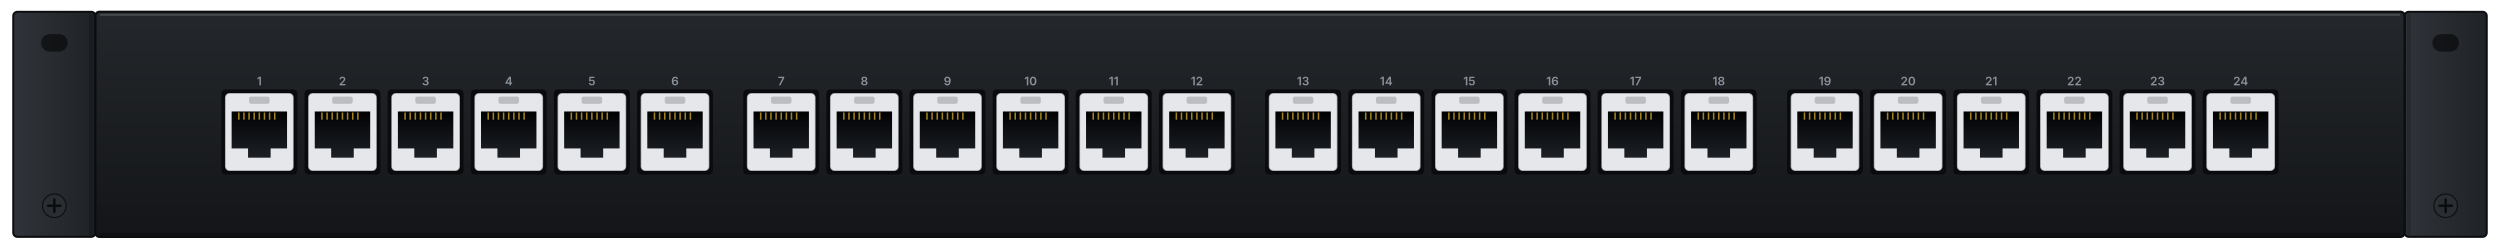
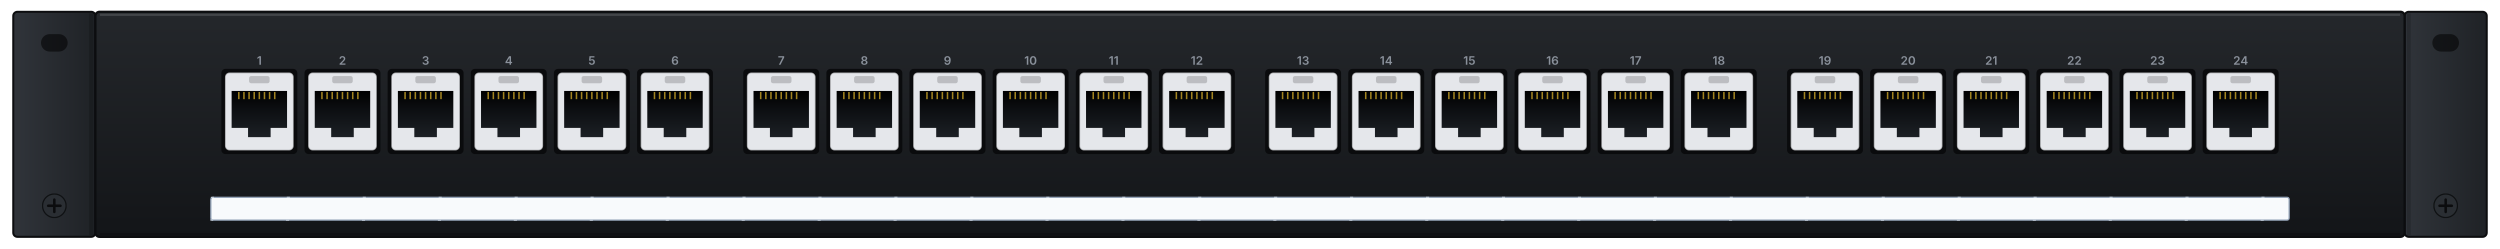
<svg xmlns="http://www.w3.org/2000/svg" viewBox="-2 -2 486 48.45" width="1458" height="145">
  <defs>
    <linearGradient id="rp-bezel-unifi-silver" x1="0" y1="0" x2="0" y2="1">
      <stop offset="0" stop-color="#eceff2" />
      <stop offset="1" stop-color="#cfd4d9" />
    </linearGradient>
    <linearGradient id="rp-ear-unifi-silver" x1="0" y1="0" x2="1" y2="0">
      <stop offset="0" stop-color="#dfe3e7" />
      <stop offset="1" stop-color="#c3c9ce" />
    </linearGradient>
    <linearGradient id="rp-tray-unifi-silver" x1="0" y1="0" x2="0" y2="1">
      <stop offset="0" stop-color="#c9ced3" />
      <stop offset="1" stop-color="#aeb4ba" />
    </linearGradient>
    <linearGradient id="rp-bezel-unifi-black" x1="0" y1="0" x2="0" y2="1">
      <stop offset="0" stop-color="#2f3338" />
      <stop offset="1" stop-color="#1d2024" />
    </linearGradient>
    <linearGradient id="rp-ear-unifi-black" x1="0" y1="0" x2="1" y2="0">
      <stop offset="0" stop-color="#30343a" />
      <stop offset="1" stop-color="#1f2226" />
    </linearGradient>
    <linearGradient id="rp-tray-unifi-black" x1="0" y1="0" x2="0" y2="1">
      <stop offset="0" stop-color="#2a2e33" />
      <stop offset="1" stop-color="#1c1f23" />
    </linearGradient>
    <linearGradient id="rp-bezel-unifi-white" x1="0" y1="0" x2="0" y2="1">
      <stop offset="0" stop-color="#fbfbfc" />
      <stop offset="1" stop-color="#e7eaed" />
    </linearGradient>
    <linearGradient id="rp-ear-unifi-white" x1="0" y1="0" x2="1" y2="0">
      <stop offset="0" stop-color="#f1f3f5" />
      <stop offset="1" stop-color="#dde1e5" />
    </linearGradient>
    <linearGradient id="rp-tray-unifi-white" x1="0" y1="0" x2="0" y2="1">
      <stop offset="0" stop-color="#c9ced3" />
      <stop offset="1" stop-color="#aeb4ba" />
    </linearGradient>
    <linearGradient id="rp-bezel-dell-bezel" x1="0" y1="0" x2="0" y2="1">
      <stop offset="0" stop-color="#26292d" />
      <stop offset="1" stop-color="#121416" />
    </linearGradient>
    <linearGradient id="rp-ear-dell-bezel" x1="0" y1="0" x2="1" y2="0">
      <stop offset="0" stop-color="#30343a" />
      <stop offset="1" stop-color="#1f2226" />
    </linearGradient>
    <linearGradient id="rp-tray-dell-bezel" x1="0" y1="0" x2="0" y2="1">
      <stop offset="0" stop-color="#2b2f34" />
      <stop offset="1" stop-color="#16181b" />
    </linearGradient>
    <linearGradient id="rp-bezel-hpe" x1="0" y1="0" x2="0" y2="1">
      <stop offset="0" stop-color="#3a3f45" />
      <stop offset="1" stop-color="#25292d" />
    </linearGradient>
    <linearGradient id="rp-ear-hpe" x1="0" y1="0" x2="1" y2="0">
      <stop offset="0" stop-color="#30343a" />
      <stop offset="1" stop-color="#1f2226" />
    </linearGradient>
    <linearGradient id="rp-tray-hpe" x1="0" y1="0" x2="0" y2="1">
      <stop offset="0" stop-color="#34393f" />
      <stop offset="1" stop-color="#212428" />
    </linearGradient>
    <linearGradient id="rp-bezel-synology" x1="0" y1="0" x2="0" y2="1">
      <stop offset="0" stop-color="#4a4f55" />
      <stop offset="1" stop-color="#33373c" />
    </linearGradient>
    <linearGradient id="rp-ear-synology" x1="0" y1="0" x2="1" y2="0">
      <stop offset="0" stop-color="#30343a" />
      <stop offset="1" stop-color="#1f2226" />
    </linearGradient>
    <linearGradient id="rp-tray-synology" x1="0" y1="0" x2="0" y2="1">
      <stop offset="0" stop-color="#3a3e43" />
      <stop offset="1" stop-color="#26292d" />
    </linearGradient>
    <linearGradient id="rp-bezel-mikrotik" x1="0" y1="0" x2="0" y2="1">
      <stop offset="0" stop-color="#e4e6e8" />
      <stop offset="1" stop-color="#c4c8cc" />
    </linearGradient>
    <linearGradient id="rp-ear-mikrotik" x1="0" y1="0" x2="1" y2="0">
      <stop offset="0" stop-color="#dfe3e7" />
      <stop offset="1" stop-color="#c3c9ce" />
    </linearGradient>
    <linearGradient id="rp-tray-mikrotik" x1="0" y1="0" x2="0" y2="1">
      <stop offset="0" stop-color="#c9ced3" />
      <stop offset="1" stop-color="#aeb4ba" />
    </linearGradient>
    <linearGradient id="rp-bezel-generic-black" x1="0" y1="0" x2="0" y2="1">
      <stop offset="0" stop-color="#2c3036" />
      <stop offset="1" stop-color="#1b1e22" />
    </linearGradient>
    <linearGradient id="rp-ear-generic-black" x1="0" y1="0" x2="1" y2="0">
      <stop offset="0" stop-color="#30343a" />
      <stop offset="1" stop-color="#1f2226" />
    </linearGradient>
    <linearGradient id="rp-tray-generic-black" x1="0" y1="0" x2="0" y2="1">
      <stop offset="0" stop-color="#2a2e33" />
      <stop offset="1" stop-color="#1c1f23" />
    </linearGradient>
    <linearGradient id="rp-bezel-generic-silver" x1="0" y1="0" x2="0" y2="1">
      <stop offset="0" stop-color="#eceff2" />
      <stop offset="1" stop-color="#cfd4d9" />
    </linearGradient>
    <linearGradient id="rp-ear-generic-silver" x1="0" y1="0" x2="1" y2="0">
      <stop offset="0" stop-color="#dfe3e7" />
      <stop offset="1" stop-color="#c3c9ce" />
    </linearGradient>
    <linearGradient id="rp-tray-generic-silver" x1="0" y1="0" x2="0" y2="1">
      <stop offset="0" stop-color="#c9ced3" />
      <stop offset="1" stop-color="#aeb4ba" />
    </linearGradient>
    <linearGradient id="rp-bezel-patch-panel" x1="0" y1="0" x2="0" y2="1">
      <stop offset="0" stop-color="#24272b" />
      <stop offset="1" stop-color="#131518" />
    </linearGradient>
    <linearGradient id="rp-ear-patch-panel" x1="0" y1="0" x2="1" y2="0">
      <stop offset="0" stop-color="#30343a" />
      <stop offset="1" stop-color="#1f2226" />
    </linearGradient>
    <linearGradient id="rp-tray-patch-panel" x1="0" y1="0" x2="0" y2="1">
      <stop offset="0" stop-color="#2a2e33" />
      <stop offset="1" stop-color="#1c1f23" />
    </linearGradient>
    <linearGradient id="rp-bezel-brush-panel" x1="0" y1="0" x2="0" y2="1">
      <stop offset="0" stop-color="#24272b" />
      <stop offset="1" stop-color="#131518" />
    </linearGradient>
    <linearGradient id="rp-ear-brush-panel" x1="0" y1="0" x2="1" y2="0">
      <stop offset="0" stop-color="#30343a" />
      <stop offset="1" stop-color="#1f2226" />
    </linearGradient>
    <linearGradient id="rp-tray-brush-panel" x1="0" y1="0" x2="0" y2="1">
      <stop offset="0" stop-color="#2a2e33" />
      <stop offset="1" stop-color="#1c1f23" />
    </linearGradient>
    <linearGradient id="rp-bezel-shelf" x1="0" y1="0" x2="0" y2="1">
      <stop offset="0" stop-color="#3a3f45" />
      <stop offset="1" stop-color="#24282d" />
    </linearGradient>
    <linearGradient id="rp-ear-shelf" x1="0" y1="0" x2="1" y2="0">
      <stop offset="0" stop-color="#30343a" />
      <stop offset="1" stop-color="#1f2226" />
    </linearGradient>
    <linearGradient id="rp-tray-shelf" x1="0" y1="0" x2="0" y2="1">
      <stop offset="0" stop-color="#2a2e33" />
      <stop offset="1" stop-color="#1c1f23" />
    </linearGradient>
    <linearGradient id="rp-bezel-pdu" x1="0" y1="0" x2="0" y2="1">
      <stop offset="0" stop-color="#2a2d31" />
      <stop offset="1" stop-color="#17191c" />
    </linearGradient>
    <linearGradient id="rp-ear-pdu" x1="0" y1="0" x2="1" y2="0">
      <stop offset="0" stop-color="#30343a" />
      <stop offset="1" stop-color="#1f2226" />
    </linearGradient>
    <linearGradient id="rp-tray-pdu" x1="0" y1="0" x2="0" y2="1">
      <stop offset="0" stop-color="#2a2e33" />
      <stop offset="1" stop-color="#1c1f23" />
    </linearGradient>
    <linearGradient id="rp-bezel-ups" x1="0" y1="0" x2="0" y2="1">
      <stop offset="0" stop-color="#31353a" />
      <stop offset="1" stop-color="#1d2024" />
    </linearGradient>
    <linearGradient id="rp-ear-ups" x1="0" y1="0" x2="1" y2="0">
      <stop offset="0" stop-color="#30343a" />
      <stop offset="1" stop-color="#1f2226" />
    </linearGradient>
    <linearGradient id="rp-tray-ups" x1="0" y1="0" x2="0" y2="1">
      <stop offset="0" stop-color="#2a2e33" />
      <stop offset="1" stop-color="#1c1f23" />
    </linearGradient>
    <linearGradient id="rp-bezel-rpi-case" x1="0" y1="0" x2="0" y2="1">
      <stop offset="0" stop-color="#d9264f" />
      <stop offset="1" stop-color="#b5163c" />
    </linearGradient>
    <linearGradient id="rp-ear-rpi-case" x1="0" y1="0" x2="1" y2="0">
      <stop offset="0" stop-color="#dfe3e7" />
      <stop offset="1" stop-color="#c3c9ce" />
    </linearGradient>
    <linearGradient id="rp-tray-rpi-case" x1="0" y1="0" x2="0" y2="1">
      <stop offset="0" stop-color="#c9ced3" />
      <stop offset="1" stop-color="#aeb4ba" />
    </linearGradient>
    <linearGradient id="rp-metal" x1="0" y1="0" x2="0" y2="1">
      <stop offset="0" stop-color="#eef1f4" />
      <stop offset="0.45" stop-color="#b7bdc4" />
      <stop offset="1" stop-color="#8a9198" />
    </linearGradient>
    <linearGradient id="rp-metal-dark" x1="0" y1="0" x2="0" y2="1">
      <stop offset="0" stop-color="#9aa1a8" />
      <stop offset="1" stop-color="#5d646b" />
    </linearGradient>
    <linearGradient id="rp-hole" x1="0" y1="0" x2="0" y2="1">
      <stop offset="0" stop-color="#000000" />
      <stop offset="0.35" stop-color="#0b0d10" />
      <stop offset="1" stop-color="#1c2025" />
    </linearGradient>
    <linearGradient id="rp-screen" x1="0" y1="0" x2="1" y2="1">
      <stop offset="0" stop-color="#141a22" />
      <stop offset="1" stop-color="#05070a" />
    </linearGradient>
    <linearGradient id="rp-rail-shadow" x1="0" y1="0" x2="0" y2="1">
      <stop offset="0" stop-color="#000" stop-opacity="0.38" />
      <stop offset="1" stop-color="#000" stop-opacity="0" />
    </linearGradient>
    <linearGradient id="rp-rail-sheen" x1="0" y1="0" x2="1" y2="0">
      <stop offset="0" stop-color="#fff" stop-opacity="0.18" />
      <stop offset="0.5" stop-color="#fff" stop-opacity="0" />
      <stop offset="1" stop-color="#000" stop-opacity="0.2" />
    </linearGradient>
    <linearGradient id="rp-shelf" x1="0" y1="0" x2="0" y2="1">
      <stop offset="0" stop-color="#4a5058" />
      <stop offset="1" stop-color="#262a2f" />
    </linearGradient>
    <linearGradient id="rp-glass" x1="0" y1="0" x2="1" y2="1">
      <stop offset="0" stop-color="#c7e3ff" stop-opacity="0.22" />
      <stop offset="0.5" stop-color="#ffffff" stop-opacity="0.06" />
      <stop offset="1" stop-color="#c7e3ff" stop-opacity="0.16" />
    </linearGradient>
    <radialGradient id="rp-screw" cx="0.35" cy="0.35" r="0.8">
      <stop offset="0" stop-color="#f3f5f7" />
      <stop offset="0.6" stop-color="#a4abb2" />
      <stop offset="1" stop-color="#5f666d" />
    </radialGradient>
    <radialGradient id="rp-fan" cx="0.5" cy="0.5" r="0.5">
      <stop offset="0" stop-color="#1d2125" />
      <stop offset="1" stop-color="#07080a" />
    </radialGradient>
    <pattern id="rp-vent-holes" width="2.6" height="2.25" patternUnits="userSpaceOnUse">
      <circle cx="0.65" cy="0.56" r="0.62" fill="#000" fill-opacity="0.55" />
      <circle cx="1.95" cy="1.69" r="0.62" fill="#000" fill-opacity="0.55" />
    </pattern>
    <pattern id="rp-vent-honeycomb" width="3.2" height="5.54" patternUnits="userSpaceOnUse">
      <path d="M0.8 0.25 L2.4 0.25 L3.0 1.385 L2.4 2.52 L0.8 2.52 L0.2 1.385 Z M-0.8 3.02 L0.8 3.02 L1.4 4.155 L0.8 5.29 L-0.8 5.29 L-1.4 4.155 Z M2.4 3.02 L4.0 3.02 L4.6 4.155 L4.0 5.29 L2.4 5.29 L1.8 4.155 Z" fill="#000" fill-opacity="0.6" />
    </pattern>
    <pattern id="rp-vent-slots" width="8.6" height="2.9" patternUnits="userSpaceOnUse">
      <rect x="0.4" y="0.6" width="7" height="1.3" rx="0.65" fill="#000" fill-opacity="0.55" />
    </pattern>
    <pattern id="rp-vent-mesh" width="1.5" height="1.5" patternUnits="userSpaceOnUse">
      <rect x="0.25" y="0.25" width="1" height="1" fill="#000" fill-opacity="0.5" />
    </pattern>
    <pattern id="rp-brush" width="0.9" height="12" patternUnits="userSpaceOnUse">
      <path d="M0.45 0 L0.3 12" stroke="#4b525b" stroke-width="0.32" />
    </pattern>
    <pattern id="rp-shelf-slots" width="9" height="40" patternUnits="userSpaceOnUse">
      <rect x="2" y="4" width="4.5" height="32" rx="2.2" fill="#000" fill-opacity="0.45" />
    </pattern>
    <symbol id="rp-rj45" viewBox="0 0 13.6 11.6">
      <rect x="0" y="0" width="13.6" height="11.6" rx="0.5" fill="currentColor" />
      <rect x="0" y="0" width="13.6" height="11.6" rx="0.5" fill="none" stroke="#000" stroke-opacity="0.35" stroke-width="0.25" />
      <path d="M1.3 1.1 h11 v7.6 h-3.4 v1.9 h-4.2 v-1.9 h-3.4 z" fill="url(#rp-hole)" />
      <path d="M2.85 1.3 v1.7 M3.85 1.3 v1.7 M4.85 1.3 v1.7 M5.85 1.3 v1.7 M6.85 1.3 v1.7 M7.85 1.3 v1.7 M8.85 1.3 v1.7 M9.85 1.3 v1.7" stroke="#c9a227" stroke-width="0.32" stroke-opacity="0.85" />
      <rect x="1.3" y="1.1" width="11" height="0.5" fill="#000" fill-opacity="0.6" />
    </symbol>
    <symbol id="rp-sfp" viewBox="0 0 14.2 9.8">
      <rect x="0" y="0" width="14.2" height="9.8" rx="0.35" fill="url(#rp-metal)" stroke="#5b6168" stroke-width="0.3" />
      <rect x="1.1" y="1.5" width="12" height="6.6" fill="url(#rp-hole)" />
      <path d="M1.6 0.55 h2 M4.6 0.55 h2 M7.6 0.55 h2 M10.6 0.55 h2" stroke="#6b7279" stroke-width="0.35" />
      <rect x="5.1" y="8.4" width="4" height="0.9" rx="0.3" fill="#6b7279" />
    </symbol>
    <symbol id="rp-qsfp" viewBox="0 0 19.6 10.4">
      <rect x="0" y="0" width="19.6" height="10.4" rx="0.4" fill="url(#rp-metal)" stroke="#5b6168" stroke-width="0.3" />
      <rect x="1.2" y="1.6" width="17.2" height="7.2" fill="url(#rp-hole)" />
      <path d="M1.8 0.6 h2.4 M5.4 0.6 h2.4 M9 0.6 h2.4 M12.6 0.6 h2.4 M16.2 0.6 h1.8" stroke="#6b7279" stroke-width="0.35" />
    </symbol>
    <symbol id="rp-keystone" viewBox="0 0 14.8 16.6">
      <rect x="0" y="0" width="14.8" height="16.6" rx="0.8" fill="#0a0b0d" />
      <rect x="0.7" y="0.7" width="13.4" height="15.2" rx="0.9" fill="currentColor" />
      <rect x="0.7" y="0.7" width="13.4" height="15.2" rx="0.9" fill="none" stroke="#000" stroke-opacity="0.3" stroke-width="0.3" />
      <path d="M2 4.3 h10.8 v7.2 h-3.2 v1.8 h-4.4 v-1.8 h-3.2 z" fill="url(#rp-hole)" />
      <path d="M3.4 4.5 v1.4 M4.4 4.5 v1.4 M5.4 4.5 v1.4 M6.4 4.5 v1.4 M7.4 4.5 v1.4 M8.4 4.5 v1.4 M9.4 4.5 v1.4 M10.4 4.5 v1.4" stroke="#c9a227" stroke-width="0.3" stroke-opacity="0.8" />
      <rect x="5.4" y="1.4" width="4" height="1.4" rx="0.4" fill="#000" fill-opacity="0.18" />
    </symbol>
    <symbol id="rp-punchdown" viewBox="0 0 14.8 20">
      <rect x="0" y="0" width="14.8" height="20" rx="0.8" fill="#e8eaed" stroke="#7b8289" stroke-width="0.3" />
      <path d="M2 3 h4.4 M8.4 3 h4.4" stroke="#2563eb" stroke-width="1.4" />
      <path d="M2 6.6 h4.4 M8.4 6.6 h4.4" stroke="#ea580c" stroke-width="1.4" />
      <path d="M2 10.2 h4.4 M8.4 10.2 h4.4" stroke="#16a34a" stroke-width="1.4" />
      <path d="M2 13.8 h4.4 M8.4 13.8 h4.4" stroke="#92400e" stroke-width="1.4" />
      <path d="M7.4 1.5 v15" stroke="#9aa1a8" stroke-width="0.5" />
    </symbol>
    <symbol id="rp-usb-a" viewBox="0 0 13.2 5.8">
      <rect x="0" y="0" width="13.2" height="5.8" rx="0.4" fill="url(#rp-metal)" stroke="#5b6168" stroke-width="0.25" />
      <rect x="0.7" y="0.7" width="11.8" height="4.4" fill="#07090b" />
      <rect x="1.5" y="1.3" width="10.2" height="1.6" rx="0.2" fill="currentColor" />
    </symbol>
    <symbol id="rp-usb-c" viewBox="0 0 9.2 3.6">
      <rect x="0" y="0" width="9.2" height="3.6" rx="1.8" fill="url(#rp-metal)" stroke="#5b6168" stroke-width="0.25" />
      <rect x="0.6" y="0.6" width="8" height="2.4" rx="1.2" fill="#07090b" />
      <rect x="2" y="1.4" width="5.2" height="0.8" rx="0.3" fill="currentColor" />
    </symbol>
    <symbol id="rp-micro-usb" viewBox="0 0 8 3.2">
      <path d="M0 0 h8 v1.8 l-1.2 1.4 h-5.6 l-1.2 -1.4 z" fill="url(#rp-metal)" stroke="#5b6168" stroke-width="0.25" />
      <path d="M0.7 0.6 h6.6 v1.1 l-0.9 1 h-4.8 l-0.9 -1 z" fill="#07090b" />
    </symbol>
    <symbol id="rp-hdmi" viewBox="0 0 15.2 6">
      <path d="M0 0 h15.2 v3.9 l-2.1 2.1 h-11 l-2.1 -2.1 z" fill="url(#rp-metal)" stroke="#5b6168" stroke-width="0.25" />
      <path d="M0.8 0.7 h13.6 v2.9 l-1.6 1.6 h-10.4 l-1.6 -1.6 z" fill="#07090b" />
      <rect x="2.4" y="1.6" width="10.4" height="1" fill="currentColor" />
    </symbol>
    <symbol id="rp-micro-hdmi" viewBox="0 0 7 3.2">
      <path d="M0 0 h7 v2 l-1.2 1.2 h-4.6 l-1.2 -1.2 z" fill="url(#rp-metal)" stroke="#5b6168" stroke-width="0.2" />
      <path d="M0.6 0.55 h5.8 v1.3 l-0.8 0.8 h-4.2 l-0.8 -0.8 z" fill="#07090b" />
    </symbol>
    <symbol id="rp-dp" viewBox="0 0 16.1 6.4">
      <path d="M0 0 h16.1 v4.4 l-2 2 h-14.1 z" fill="url(#rp-metal)" stroke="#5b6168" stroke-width="0.25" />
      <path d="M0.8 0.7 h14.5 v3.4 l-1.6 1.6 h-12.9 z" fill="#07090b" />
      <rect x="2" y="2.4" width="11.6" height="1" fill="currentColor" />
    </symbol>
    <symbol id="rp-dsub15" viewBox="0 0 31 12.5">
      <rect x="0" y="0" width="31" height="12.5" rx="0.6" fill="url(#rp-metal)" stroke="#5b6168" stroke-width="0.25" />
      <path d="M7.5 2.2 h16 l-1.4 8.1 h-13.2 z" fill="#0d1f3a" stroke="#4b5563" stroke-width="0.3" />
      <g fill="#d1d5db">
        <circle cx="10" cy="4" r="0.45" />
        <circle cx="12.6" cy="4" r="0.45" />
        <circle cx="15.2" cy="4" r="0.45" />
        <circle cx="17.8" cy="4" r="0.45" />
        <circle cx="20.4" cy="4" r="0.45" />
        <circle cx="11.2" cy="6.3" r="0.45" />
        <circle cx="13.8" cy="6.3" r="0.45" />
        <circle cx="16.4" cy="6.3" r="0.45" />
        <circle cx="19" cy="6.3" r="0.45" />
        <circle cx="21.2" cy="6.3" r="0.45" />
        <circle cx="10.6" cy="8.6" r="0.45" />
        <circle cx="13.2" cy="8.6" r="0.45" />
        <circle cx="15.8" cy="8.6" r="0.45" />
        <circle cx="18.4" cy="8.6" r="0.45" />
        <circle cx="20.8" cy="8.6" r="0.45" />
      </g>
      <circle cx="3.4" cy="6.25" r="1.6" fill="url(#rp-screw)" />
      <circle cx="27.6" cy="6.25" r="1.6" fill="url(#rp-screw)" />
    </symbol>
    <symbol id="rp-dsub9" viewBox="0 0 31 12.5">
      <rect x="0" y="0" width="31" height="12.5" rx="0.6" fill="url(#rp-metal)" stroke="#5b6168" stroke-width="0.25" />
      <path d="M8.5 3 h14 l-1.3 6.5 h-11.4 z" fill="#1f2937" stroke="#4b5563" stroke-width="0.3" />
      <g fill="#d1d5db">
        <circle cx="10.8" cy="5" r="0.5" />
        <circle cx="13.2" cy="5" r="0.5" />
        <circle cx="15.6" cy="5" r="0.5" />
        <circle cx="18" cy="5" r="0.5" />
        <circle cx="20.4" cy="5" r="0.5" />
        <circle cx="12" cy="7.5" r="0.5" />
        <circle cx="14.4" cy="7.5" r="0.5" />
        <circle cx="16.8" cy="7.5" r="0.5" />
        <circle cx="19.2" cy="7.5" r="0.5" />
      </g>
      <circle cx="3.4" cy="6.25" r="1.6" fill="url(#rp-screw)" />
      <circle cx="27.6" cy="6.25" r="1.6" fill="url(#rp-screw)" />
    </symbol>
    <symbol id="rp-c13" viewBox="0 0 24 15.5">
      <rect x="0" y="0" width="24" height="15.5" rx="1.4" fill="#16181b" stroke="#41464d" stroke-width="0.4" />
      <path d="M4.6 2.6 h14.8 l2.2 2.4 v8 h-19.2 v-8 z" fill="#060708" stroke="#2c3036" stroke-width="0.35" />
      <rect x="7.4" y="7.4" width="1.3" height="3.6" fill="#3b4046" />
      <rect x="15.3" y="7.4" width="1.3" height="3.6" fill="#3b4046" />
      <rect x="11.35" y="4" width="1.3" height="3" fill="#3b4046" />
    </symbol>
    <symbol id="rp-c19" viewBox="0 0 26 19.5">
      <rect x="0" y="0" width="26" height="19.5" rx="1.4" fill="#16181b" stroke="#41464d" stroke-width="0.4" />
      <rect x="3.4" y="3.2" width="19.2" height="13.4" rx="1" fill="#060708" stroke="#2c3036" stroke-width="0.35" />
      <rect x="6.4" y="11.4" width="4" height="1.4" fill="#3b4046" />
      <rect x="15.6" y="11.4" width="4" height="1.4" fill="#3b4046" />
      <rect x="11" y="5.4" width="4" height="1.4" fill="#3b4046" />
    </symbol>
    <symbol id="rp-c14" viewBox="0 0 27 19.5">
      <rect x="0" y="0" width="27" height="19.5" rx="1.6" fill="#1a1c1f" stroke="#44494f" stroke-width="0.4" />
      <circle cx="2.4" cy="9.75" r="1" fill="#0a0b0c" />
      <circle cx="24.6" cy="9.75" r="1" fill="#0a0b0c" />
      <path d="M5.4 3.4 h16.2 v8.6 l-2.6 3.6 h-11 l-2.6 -3.6 z" fill="#060708" stroke="#2c3036" stroke-width="0.35" />
      <rect x="8.4" y="7" width="1.2" height="4.6" fill="url(#rp-metal)" />
      <rect x="17.4" y="7" width="1.2" height="4.6" fill="url(#rp-metal)" />
      <rect x="12.9" y="10.6" width="1.2" height="4" fill="url(#rp-metal)" />
    </symbol>
    <symbol id="rp-c20" viewBox="0 0 29 23">
      <rect x="0" y="0" width="29" height="23" rx="1.6" fill="#1a1c1f" stroke="#44494f" stroke-width="0.4" />
      <rect x="4.4" y="3.6" width="20.2" height="15.8" rx="1" fill="#060708" stroke="#2c3036" stroke-width="0.35" />
      <rect x="7.6" y="13" width="4.4" height="1.3" fill="url(#rp-metal)" />
      <rect x="17" y="13" width="4.4" height="1.3" fill="url(#rp-metal)" />
      <rect x="12.3" y="6.2" width="4.4" height="1.3" fill="url(#rp-metal)" />
    </symbol>
    <symbol id="rp-c8" viewBox="0 0 12 7">
      <rect x="0" y="0" width="12" height="7" rx="1.2" fill="#1a1c1f" stroke="#44494f" stroke-width="0.3" />
      <path d="M3.6 1.3 a2.2 2.2 0 1 0 0 4.4 h4.8 a2.2 2.2 0 1 0 0 -4.4 z" fill="#060708" />
      <rect x="3.3" y="2.9" width="0.7" height="1.4" fill="url(#rp-metal)" />
      <rect x="8" y="2.9" width="0.7" height="1.4" fill="url(#rp-metal)" />
    </symbol>
    <symbol id="rp-c6" viewBox="0 0 14 9">
      <rect x="0" y="0" width="14" height="9" rx="1.2" fill="#1a1c1f" stroke="#44494f" stroke-width="0.3" />
      <circle cx="4.6" cy="3.6" r="2.1" fill="#060708" />
      <circle cx="9.4" cy="3.6" r="2.1" fill="#060708" />
      <circle cx="7" cy="6" r="2.1" fill="#060708" />
    </symbol>
    <symbol id="rp-dc" viewBox="0 0 8.5 8.5">
      <circle cx="4.25" cy="4.25" r="4" fill="url(#rp-metal-dark)" stroke="#3f444a" stroke-width="0.3" />
      <circle cx="4.25" cy="4.25" r="2.7" fill="#07090b" />
      <circle cx="4.25" cy="4.25" r="0.75" fill="url(#rp-metal)" />
    </symbol>
    <symbol id="rp-au" viewBox="0 0 30 30">
      <rect x="0" y="0" width="30" height="30" rx="3" fill="#191b1e" stroke="#40454b" stroke-width="0.45" />
      <rect x="2.4" y="2.4" width="25.2" height="25.2" rx="2.4" fill="#0e0f11" />
      <rect x="8.3" y="7.4" width="1.7" height="6.6" rx="0.5" fill="#000" transform="rotate(30 9.15 10.7)" />
      <rect x="20" y="7.4" width="1.7" height="6.6" rx="0.5" fill="#000" transform="rotate(-30 20.85 10.7)" />
      <rect x="14.15" y="16.6" width="1.7" height="6.4" rx="0.5" fill="#000" />
    </symbol>
    <symbol id="rp-nema" viewBox="0 0 28 32">
      <rect x="0" y="0" width="28" height="32" rx="3" fill="#191b1e" stroke="#40454b" stroke-width="0.45" />
      <rect x="9.3" y="8" width="1.6" height="7" fill="#000" />
      <rect x="17.1" y="8" width="1.6" height="8" fill="#000" />
      <path d="M12.4 24 v-2 a1.6 1.6 0 0 1 3.2 0 v2 z" fill="#000" />
    </symbol>
    <symbol id="rp-schuko" viewBox="0 0 36 36">
      <rect x="0" y="0" width="36" height="36" rx="3" fill="#191b1e" stroke="#40454b" stroke-width="0.45" />
      <circle cx="18" cy="18" r="13.5" fill="#0e0f11" />
      <circle cx="12" cy="18" r="1.7" fill="#000" />
      <circle cx="24" cy="18" r="1.7" fill="#000" />
      <rect x="16.6" y="4.8" width="2.8" height="1.6" fill="url(#rp-metal)" />
      <rect x="16.6" y="29.6" width="2.8" height="1.6" fill="url(#rp-metal)" />
    </symbol>
    <symbol id="rp-uk" viewBox="0 0 32 36">
      <rect x="0" y="0" width="32" height="36" rx="3" fill="#191b1e" stroke="#40454b" stroke-width="0.45" />
      <rect x="14.6" y="6" width="2.8" height="7.6" fill="#000" />
      <rect x="7" y="19.4" width="6.8" height="2.6" fill="#000" />
      <rect x="18.2" y="19.4" width="6.8" height="2.6" fill="#000" />
    </symbol>
    <symbol id="rp-lc" viewBox="0 0 13.2 10">
      <rect x="0" y="0" width="13.2" height="10" rx="0.6" fill="currentColor" stroke="#000" stroke-opacity="0.35" stroke-width="0.3" />
      <rect x="1.4" y="2.4" width="4.4" height="5.2" rx="0.4" fill="url(#rp-hole)" />
      <rect x="7.4" y="2.4" width="4.4" height="5.2" rx="0.4" fill="url(#rp-hole)" />
      <circle cx="3.6" cy="5" r="0.6" fill="#e5e7eb" />
      <circle cx="9.6" cy="5" r="0.6" fill="#e5e7eb" />
    </symbol>
    <symbol id="rp-sc" viewBox="0 0 13.2 10">
      <rect x="0" y="0" width="13.2" height="10" rx="0.6" fill="currentColor" stroke="#000" stroke-opacity="0.35" stroke-width="0.3" />
      <rect x="2.6" y="1.6" width="8" height="6.8" rx="0.5" fill="url(#rp-hole)" />
      <circle cx="6.6" cy="5" r="0.8" fill="#e5e7eb" />
    </symbol>
    <symbol id="rp-audio" viewBox="0 0 6.2 6.2">
      <circle cx="3.1" cy="3.1" r="3" fill="#15181b" stroke="#40454b" stroke-width="0.3" />
      <circle cx="3.1" cy="3.1" r="1.6" fill="#000" />
    </symbol>
    <symbol id="rp-microsd" viewBox="0 0 12 2">
      <rect x="0" y="0" width="12" height="2" rx="0.4" fill="#07090b" stroke="#3f444a" stroke-width="0.2" />
    </symbol>
    <symbol id="rp-screw" viewBox="-2.4 -2.4 4.8 4.8">
      <circle r="2.3" fill="url(#rp-screw)" stroke="#4b5157" stroke-width="0.25" />
      <path d="M-1.2 0 h2.4 M0 -1.2 v2.4" stroke="#3f444a" stroke-width="0.5" stroke-linecap="round" />
    </symbol>
    <symbol id="rp-screw-black" viewBox="-2.4 -2.4 4.8 4.8">
      <circle r="2.3" fill="#2a2e33" stroke="#0f1113" stroke-width="0.25" />
      <path d="M-1.2 0 h2.4 M0 -1.2 v2.4" stroke="#0b0c0e" stroke-width="0.5" stroke-linecap="round" />
    </symbol>
    <symbol id="rp-cagehole" viewBox="0 0 9.5 9.5">
      <rect x="0" y="0" width="9.5" height="9.5" rx="0.6" fill="#1b1f24" />
      <rect x="0" y="0" width="9.5" height="1.4" fill="#000" fill-opacity="0.45" />
    </symbol>
  </defs>
  <g>
    <g>
      <g>
        <rect x="0" y="0.3" width="16" height="43.85" rx="0.8" fill="url(#rp-ear-patch-panel)" stroke="#0c0d0f" stroke-width="0.4" />
        <rect x="14.8" y="0.6" width="0.8" height="43.25" fill="#000" opacity="0.18" />
        <rect x="5.4" y="4.65" width="5.2" height="3.4" rx="1.7" fill="#000" opacity="0.55" />
        <use href="#rp-screw-black" x="5.6" y="35.7" width="4.8" height="4.8" />
      </g>
      <g>
        <rect x="466" y="0.3" width="16" height="43.85" rx="0.8" fill="url(#rp-ear-patch-panel)" stroke="#0c0d0f" stroke-width="0.4" />
        <rect x="466.4" y="0.6" width="0.8" height="43.25" fill="#000" opacity="0.18" />
        <rect x="471.4" y="4.65" width="5.2" height="3.4" rx="1.7" fill="#000" opacity="0.55" />
        <use href="#rp-screw-black" x="471.6" y="35.7" width="4.8" height="4.8" />
      </g>
    </g>
    <rect x="16" y="0.3" width="450" height="43.85" rx="0.8" fill="url(#rp-bezel-patch-panel)" stroke="#0c0d0f" stroke-width="0.45" />
    <rect x="16.88" y="0.65" width="448.24" height="0.45" fill="rgba(255,255,255,0.14)" />
    <rect x="16.88" y="43.4" width="448.24" height="0.45" fill="#000" opacity="0.22" />
    <g transform="translate(16 0)">
      <g>
-         <use href="#rp-keystone" x="24.55" y="15.425" width="14.8" height="16.6" color="#e5e7eb" />
-         <text x="31.95" y="14.625" font-size="2.3" text-anchor="middle" fill="#8a919b" font-family="Inter, ui-sans-serif, system-ui, -apple-system, Segoe UI, Roboto, sans-serif" font-weight="600">1</text>
-       </g>
-       <g>
-         <use href="#rp-keystone" x="40.75" y="15.425" width="14.8" height="16.6" color="#e5e7eb" />
-         <text x="48.15" y="14.625" font-size="2.3" text-anchor="middle" fill="#8a919b" font-family="Inter, ui-sans-serif, system-ui, -apple-system, Segoe UI, Roboto, sans-serif" font-weight="600">2</text>
-       </g>
-       <g>
-         <use href="#rp-keystone" x="56.95" y="15.425" width="14.8" height="16.6" color="#e5e7eb" />
-         <text x="64.35" y="14.625" font-size="2.3" text-anchor="middle" fill="#8a919b" font-family="Inter, ui-sans-serif, system-ui, -apple-system, Segoe UI, Roboto, sans-serif" font-weight="600">3</text>
-       </g>
-       <g>
-         <use href="#rp-keystone" x="73.15" y="15.425" width="14.8" height="16.6" color="#e5e7eb" />
-         <text x="80.55" y="14.625" font-size="2.3" text-anchor="middle" fill="#8a919b" font-family="Inter, ui-sans-serif, system-ui, -apple-system, Segoe UI, Roboto, sans-serif" font-weight="600">4</text>
-       </g>
-       <g>
-         <use href="#rp-keystone" x="89.35" y="15.425" width="14.8" height="16.6" color="#e5e7eb" />
-         <text x="96.75" y="14.625" font-size="2.3" text-anchor="middle" fill="#8a919b" font-family="Inter, ui-sans-serif, system-ui, -apple-system, Segoe UI, Roboto, sans-serif" font-weight="600">5</text>
-       </g>
-       <g>
-         <use href="#rp-keystone" x="105.55" y="15.425" width="14.8" height="16.6" color="#e5e7eb" />
-         <text x="112.95" y="14.625" font-size="2.3" text-anchor="middle" fill="#8a919b" font-family="Inter, ui-sans-serif, system-ui, -apple-system, Segoe UI, Roboto, sans-serif" font-weight="600">6</text>
-       </g>
-       <g>
-         <use href="#rp-keystone" x="126.25" y="15.425" width="14.8" height="16.6" color="#e5e7eb" />
-         <text x="133.65" y="14.625" font-size="2.3" text-anchor="middle" fill="#8a919b" font-family="Inter, ui-sans-serif, system-ui, -apple-system, Segoe UI, Roboto, sans-serif" font-weight="600">7</text>
-       </g>
-       <g>
-         <use href="#rp-keystone" x="142.45" y="15.425" width="14.8" height="16.6" color="#e5e7eb" />
-         <text x="149.85" y="14.625" font-size="2.3" text-anchor="middle" fill="#8a919b" font-family="Inter, ui-sans-serif, system-ui, -apple-system, Segoe UI, Roboto, sans-serif" font-weight="600">8</text>
-       </g>
-       <g>
-         <use href="#rp-keystone" x="158.65" y="15.425" width="14.8" height="16.6" color="#e5e7eb" />
-         <text x="166.05" y="14.625" font-size="2.3" text-anchor="middle" fill="#8a919b" font-family="Inter, ui-sans-serif, system-ui, -apple-system, Segoe UI, Roboto, sans-serif" font-weight="600">9</text>
-       </g>
-       <g>
-         <use href="#rp-keystone" x="174.85" y="15.425" width="14.8" height="16.6" color="#e5e7eb" />
-         <text x="182.25" y="14.625" font-size="2.3" text-anchor="middle" fill="#8a919b" font-family="Inter, ui-sans-serif, system-ui, -apple-system, Segoe UI, Roboto, sans-serif" font-weight="600">10</text>
-       </g>
-       <g>
-         <use href="#rp-keystone" x="191.05" y="15.425" width="14.8" height="16.6" color="#e5e7eb" />
-         <text x="198.45" y="14.625" font-size="2.3" text-anchor="middle" fill="#8a919b" font-family="Inter, ui-sans-serif, system-ui, -apple-system, Segoe UI, Roboto, sans-serif" font-weight="600">11</text>
-       </g>
-       <g>
-         <use href="#rp-keystone" x="207.25" y="15.425" width="14.8" height="16.6" color="#e5e7eb" />
-         <text x="214.65" y="14.625" font-size="2.3" text-anchor="middle" fill="#8a919b" font-family="Inter, ui-sans-serif, system-ui, -apple-system, Segoe UI, Roboto, sans-serif" font-weight="600">12</text>
-       </g>
-       <g>
-         <use href="#rp-keystone" x="227.95" y="15.425" width="14.8" height="16.6" color="#e5e7eb" />
-         <text x="235.35" y="14.625" font-size="2.3" text-anchor="middle" fill="#8a919b" font-family="Inter, ui-sans-serif, system-ui, -apple-system, Segoe UI, Roboto, sans-serif" font-weight="600">13</text>
-       </g>
-       <g>
-         <use href="#rp-keystone" x="244.15" y="15.425" width="14.8" height="16.6" color="#e5e7eb" />
-         <text x="251.55" y="14.625" font-size="2.3" text-anchor="middle" fill="#8a919b" font-family="Inter, ui-sans-serif, system-ui, -apple-system, Segoe UI, Roboto, sans-serif" font-weight="600">14</text>
-       </g>
-       <g>
-         <use href="#rp-keystone" x="260.35" y="15.425" width="14.8" height="16.6" color="#e5e7eb" />
-         <text x="267.75" y="14.625" font-size="2.3" text-anchor="middle" fill="#8a919b" font-family="Inter, ui-sans-serif, system-ui, -apple-system, Segoe UI, Roboto, sans-serif" font-weight="600">15</text>
-       </g>
-       <g>
-         <use href="#rp-keystone" x="276.55" y="15.425" width="14.8" height="16.6" color="#e5e7eb" />
-         <text x="283.95" y="14.625" font-size="2.3" text-anchor="middle" fill="#8a919b" font-family="Inter, ui-sans-serif, system-ui, -apple-system, Segoe UI, Roboto, sans-serif" font-weight="600">16</text>
-       </g>
-       <g>
-         <use href="#rp-keystone" x="292.75" y="15.425" width="14.8" height="16.6" color="#e5e7eb" />
-         <text x="300.15" y="14.625" font-size="2.3" text-anchor="middle" fill="#8a919b" font-family="Inter, ui-sans-serif, system-ui, -apple-system, Segoe UI, Roboto, sans-serif" font-weight="600">17</text>
-       </g>
-       <g>
-         <use href="#rp-keystone" x="308.95" y="15.425" width="14.8" height="16.6" color="#e5e7eb" />
-         <text x="316.35" y="14.625" font-size="2.3" text-anchor="middle" fill="#8a919b" font-family="Inter, ui-sans-serif, system-ui, -apple-system, Segoe UI, Roboto, sans-serif" font-weight="600">18</text>
-       </g>
-       <g>
-         <use href="#rp-keystone" x="329.65" y="15.425" width="14.8" height="16.6" color="#e5e7eb" />
-         <text x="337.05" y="14.625" font-size="2.3" text-anchor="middle" fill="#8a919b" font-family="Inter, ui-sans-serif, system-ui, -apple-system, Segoe UI, Roboto, sans-serif" font-weight="600">19</text>
-       </g>
-       <g>
-         <use href="#rp-keystone" x="345.85" y="15.425" width="14.8" height="16.6" color="#e5e7eb" />
-         <text x="353.25" y="14.625" font-size="2.3" text-anchor="middle" fill="#8a919b" font-family="Inter, ui-sans-serif, system-ui, -apple-system, Segoe UI, Roboto, sans-serif" font-weight="600">20</text>
-       </g>
-       <g>
-         <use href="#rp-keystone" x="362.05" y="15.425" width="14.8" height="16.6" color="#e5e7eb" />
-         <text x="369.45" y="14.625" font-size="2.3" text-anchor="middle" fill="#8a919b" font-family="Inter, ui-sans-serif, system-ui, -apple-system, Segoe UI, Roboto, sans-serif" font-weight="600">21</text>
-       </g>
-       <g>
-         <use href="#rp-keystone" x="378.25" y="15.425" width="14.8" height="16.6" color="#e5e7eb" />
-         <text x="385.65" y="14.625" font-size="2.3" text-anchor="middle" fill="#8a919b" font-family="Inter, ui-sans-serif, system-ui, -apple-system, Segoe UI, Roboto, sans-serif" font-weight="600">22</text>
-       </g>
-       <g>
-         <use href="#rp-keystone" x="394.45" y="15.425" width="14.8" height="16.6" color="#e5e7eb" />
-         <text x="401.85" y="14.625" font-size="2.3" text-anchor="middle" fill="#8a919b" font-family="Inter, ui-sans-serif, system-ui, -apple-system, Segoe UI, Roboto, sans-serif" font-weight="600">23</text>
-       </g>
-       <g>
-         <use href="#rp-keystone" x="410.65" y="15.425" width="14.8" height="16.6" color="#e5e7eb" />
-         <text x="418.05" y="14.625" font-size="2.3" text-anchor="middle" fill="#8a919b" font-family="Inter, ui-sans-serif, system-ui, -apple-system, Segoe UI, Roboto, sans-serif" font-weight="600">24</text>
+         <use href="#rp-keystone" x="24.55" y="11.424" width="14.8" height="16.6" color="#e5e7eb" />
+         <text x="31.95" y="10.624" font-size="2.3" text-anchor="middle" fill="#8a919b" font-family="Inter, ui-sans-serif, system-ui, -apple-system, Segoe UI, Roboto, sans-serif" font-weight="600">1</text>
+       </g>
+       <g>
+         <use href="#rp-keystone" x="40.75" y="11.424" width="14.8" height="16.6" color="#e5e7eb" />
+         <text x="48.15" y="10.624" font-size="2.3" text-anchor="middle" fill="#8a919b" font-family="Inter, ui-sans-serif, system-ui, -apple-system, Segoe UI, Roboto, sans-serif" font-weight="600">2</text>
+       </g>
+       <g>
+         <use href="#rp-keystone" x="56.95" y="11.424" width="14.8" height="16.6" color="#e5e7eb" />
+         <text x="64.35" y="10.624" font-size="2.3" text-anchor="middle" fill="#8a919b" font-family="Inter, ui-sans-serif, system-ui, -apple-system, Segoe UI, Roboto, sans-serif" font-weight="600">3</text>
+       </g>
+       <g>
+         <use href="#rp-keystone" x="73.15" y="11.424" width="14.8" height="16.6" color="#e5e7eb" />
+         <text x="80.55" y="10.624" font-size="2.3" text-anchor="middle" fill="#8a919b" font-family="Inter, ui-sans-serif, system-ui, -apple-system, Segoe UI, Roboto, sans-serif" font-weight="600">4</text>
+       </g>
+       <g>
+         <use href="#rp-keystone" x="89.35" y="11.424" width="14.8" height="16.6" color="#e5e7eb" />
+         <text x="96.75" y="10.624" font-size="2.3" text-anchor="middle" fill="#8a919b" font-family="Inter, ui-sans-serif, system-ui, -apple-system, Segoe UI, Roboto, sans-serif" font-weight="600">5</text>
+       </g>
+       <g>
+         <use href="#rp-keystone" x="105.55" y="11.424" width="14.8" height="16.6" color="#e5e7eb" />
+         <text x="112.95" y="10.624" font-size="2.3" text-anchor="middle" fill="#8a919b" font-family="Inter, ui-sans-serif, system-ui, -apple-system, Segoe UI, Roboto, sans-serif" font-weight="600">6</text>
+       </g>
+       <g>
+         <use href="#rp-keystone" x="126.25" y="11.424" width="14.8" height="16.6" color="#e5e7eb" />
+         <text x="133.65" y="10.624" font-size="2.3" text-anchor="middle" fill="#8a919b" font-family="Inter, ui-sans-serif, system-ui, -apple-system, Segoe UI, Roboto, sans-serif" font-weight="600">7</text>
+       </g>
+       <g>
+         <use href="#rp-keystone" x="142.45" y="11.424" width="14.8" height="16.6" color="#e5e7eb" />
+         <text x="149.85" y="10.624" font-size="2.3" text-anchor="middle" fill="#8a919b" font-family="Inter, ui-sans-serif, system-ui, -apple-system, Segoe UI, Roboto, sans-serif" font-weight="600">8</text>
+       </g>
+       <g>
+         <use href="#rp-keystone" x="158.65" y="11.424" width="14.8" height="16.6" color="#e5e7eb" />
+         <text x="166.05" y="10.624" font-size="2.3" text-anchor="middle" fill="#8a919b" font-family="Inter, ui-sans-serif, system-ui, -apple-system, Segoe UI, Roboto, sans-serif" font-weight="600">9</text>
+       </g>
+       <g>
+         <use href="#rp-keystone" x="174.85" y="11.424" width="14.8" height="16.6" color="#e5e7eb" />
+         <text x="182.25" y="10.624" font-size="2.3" text-anchor="middle" fill="#8a919b" font-family="Inter, ui-sans-serif, system-ui, -apple-system, Segoe UI, Roboto, sans-serif" font-weight="600">10</text>
+       </g>
+       <g>
+         <use href="#rp-keystone" x="191.05" y="11.424" width="14.8" height="16.6" color="#e5e7eb" />
+         <text x="198.45" y="10.624" font-size="2.3" text-anchor="middle" fill="#8a919b" font-family="Inter, ui-sans-serif, system-ui, -apple-system, Segoe UI, Roboto, sans-serif" font-weight="600">11</text>
+       </g>
+       <g>
+         <use href="#rp-keystone" x="207.25" y="11.424" width="14.8" height="16.6" color="#e5e7eb" />
+         <text x="214.65" y="10.624" font-size="2.3" text-anchor="middle" fill="#8a919b" font-family="Inter, ui-sans-serif, system-ui, -apple-system, Segoe UI, Roboto, sans-serif" font-weight="600">12</text>
+       </g>
+       <g>
+         <use href="#rp-keystone" x="227.95" y="11.424" width="14.8" height="16.6" color="#e5e7eb" />
+         <text x="235.35" y="10.624" font-size="2.3" text-anchor="middle" fill="#8a919b" font-family="Inter, ui-sans-serif, system-ui, -apple-system, Segoe UI, Roboto, sans-serif" font-weight="600">13</text>
+       </g>
+       <g>
+         <use href="#rp-keystone" x="244.15" y="11.424" width="14.8" height="16.6" color="#e5e7eb" />
+         <text x="251.55" y="10.624" font-size="2.3" text-anchor="middle" fill="#8a919b" font-family="Inter, ui-sans-serif, system-ui, -apple-system, Segoe UI, Roboto, sans-serif" font-weight="600">14</text>
+       </g>
+       <g>
+         <use href="#rp-keystone" x="260.35" y="11.424" width="14.8" height="16.6" color="#e5e7eb" />
+         <text x="267.75" y="10.624" font-size="2.3" text-anchor="middle" fill="#8a919b" font-family="Inter, ui-sans-serif, system-ui, -apple-system, Segoe UI, Roboto, sans-serif" font-weight="600">15</text>
+       </g>
+       <g>
+         <use href="#rp-keystone" x="276.55" y="11.424" width="14.8" height="16.6" color="#e5e7eb" />
+         <text x="283.95" y="10.624" font-size="2.3" text-anchor="middle" fill="#8a919b" font-family="Inter, ui-sans-serif, system-ui, -apple-system, Segoe UI, Roboto, sans-serif" font-weight="600">16</text>
+       </g>
+       <g>
+         <use href="#rp-keystone" x="292.75" y="11.424" width="14.8" height="16.6" color="#e5e7eb" />
+         <text x="300.15" y="10.624" font-size="2.3" text-anchor="middle" fill="#8a919b" font-family="Inter, ui-sans-serif, system-ui, -apple-system, Segoe UI, Roboto, sans-serif" font-weight="600">17</text>
+       </g>
+       <g>
+         <use href="#rp-keystone" x="308.95" y="11.424" width="14.8" height="16.6" color="#e5e7eb" />
+         <text x="316.35" y="10.624" font-size="2.3" text-anchor="middle" fill="#8a919b" font-family="Inter, ui-sans-serif, system-ui, -apple-system, Segoe UI, Roboto, sans-serif" font-weight="600">18</text>
+       </g>
+       <g>
+         <use href="#rp-keystone" x="329.65" y="11.424" width="14.8" height="16.6" color="#e5e7eb" />
+         <text x="337.05" y="10.624" font-size="2.3" text-anchor="middle" fill="#8a919b" font-family="Inter, ui-sans-serif, system-ui, -apple-system, Segoe UI, Roboto, sans-serif" font-weight="600">19</text>
+       </g>
+       <g>
+         <use href="#rp-keystone" x="345.85" y="11.424" width="14.8" height="16.6" color="#e5e7eb" />
+         <text x="353.25" y="10.624" font-size="2.3" text-anchor="middle" fill="#8a919b" font-family="Inter, ui-sans-serif, system-ui, -apple-system, Segoe UI, Roboto, sans-serif" font-weight="600">20</text>
+       </g>
+       <g>
+         <use href="#rp-keystone" x="362.05" y="11.424" width="14.8" height="16.6" color="#e5e7eb" />
+         <text x="369.45" y="10.624" font-size="2.3" text-anchor="middle" fill="#8a919b" font-family="Inter, ui-sans-serif, system-ui, -apple-system, Segoe UI, Roboto, sans-serif" font-weight="600">21</text>
+       </g>
+       <g>
+         <use href="#rp-keystone" x="378.25" y="11.424" width="14.8" height="16.6" color="#e5e7eb" />
+         <text x="385.65" y="10.624" font-size="2.3" text-anchor="middle" fill="#8a919b" font-family="Inter, ui-sans-serif, system-ui, -apple-system, Segoe UI, Roboto, sans-serif" font-weight="600">22</text>
+       </g>
+       <g>
+         <use href="#rp-keystone" x="394.45" y="11.424" width="14.8" height="16.6" color="#e5e7eb" />
+         <text x="401.85" y="10.624" font-size="2.3" text-anchor="middle" fill="#8a919b" font-family="Inter, ui-sans-serif, system-ui, -apple-system, Segoe UI, Roboto, sans-serif" font-weight="600">23</text>
+       </g>
+       <g>
+         <use href="#rp-keystone" x="410.65" y="11.424" width="14.8" height="16.6" color="#e5e7eb" />
+         <text x="418.05" y="10.624" font-size="2.3" text-anchor="middle" fill="#8a919b" font-family="Inter, ui-sans-serif, system-ui, -apple-system, Segoe UI, Roboto, sans-serif" font-weight="600">24</text>
+       </g>
+       <g>
+         <g>
+           <rect x="22.5" y="36.449" width="405" height="4.445" rx="0.4" fill="#f8fafc" stroke="#94a3b8" stroke-width="0.25" />
+           <rect x="22.5" y="36.449" width="405" height="4.445" fill="none" stroke="#cbd5e1" stroke-width="0.2" stroke-dasharray="0.6 14.2" />
+         </g>
      </g>
    </g>
  </g>
</svg>
